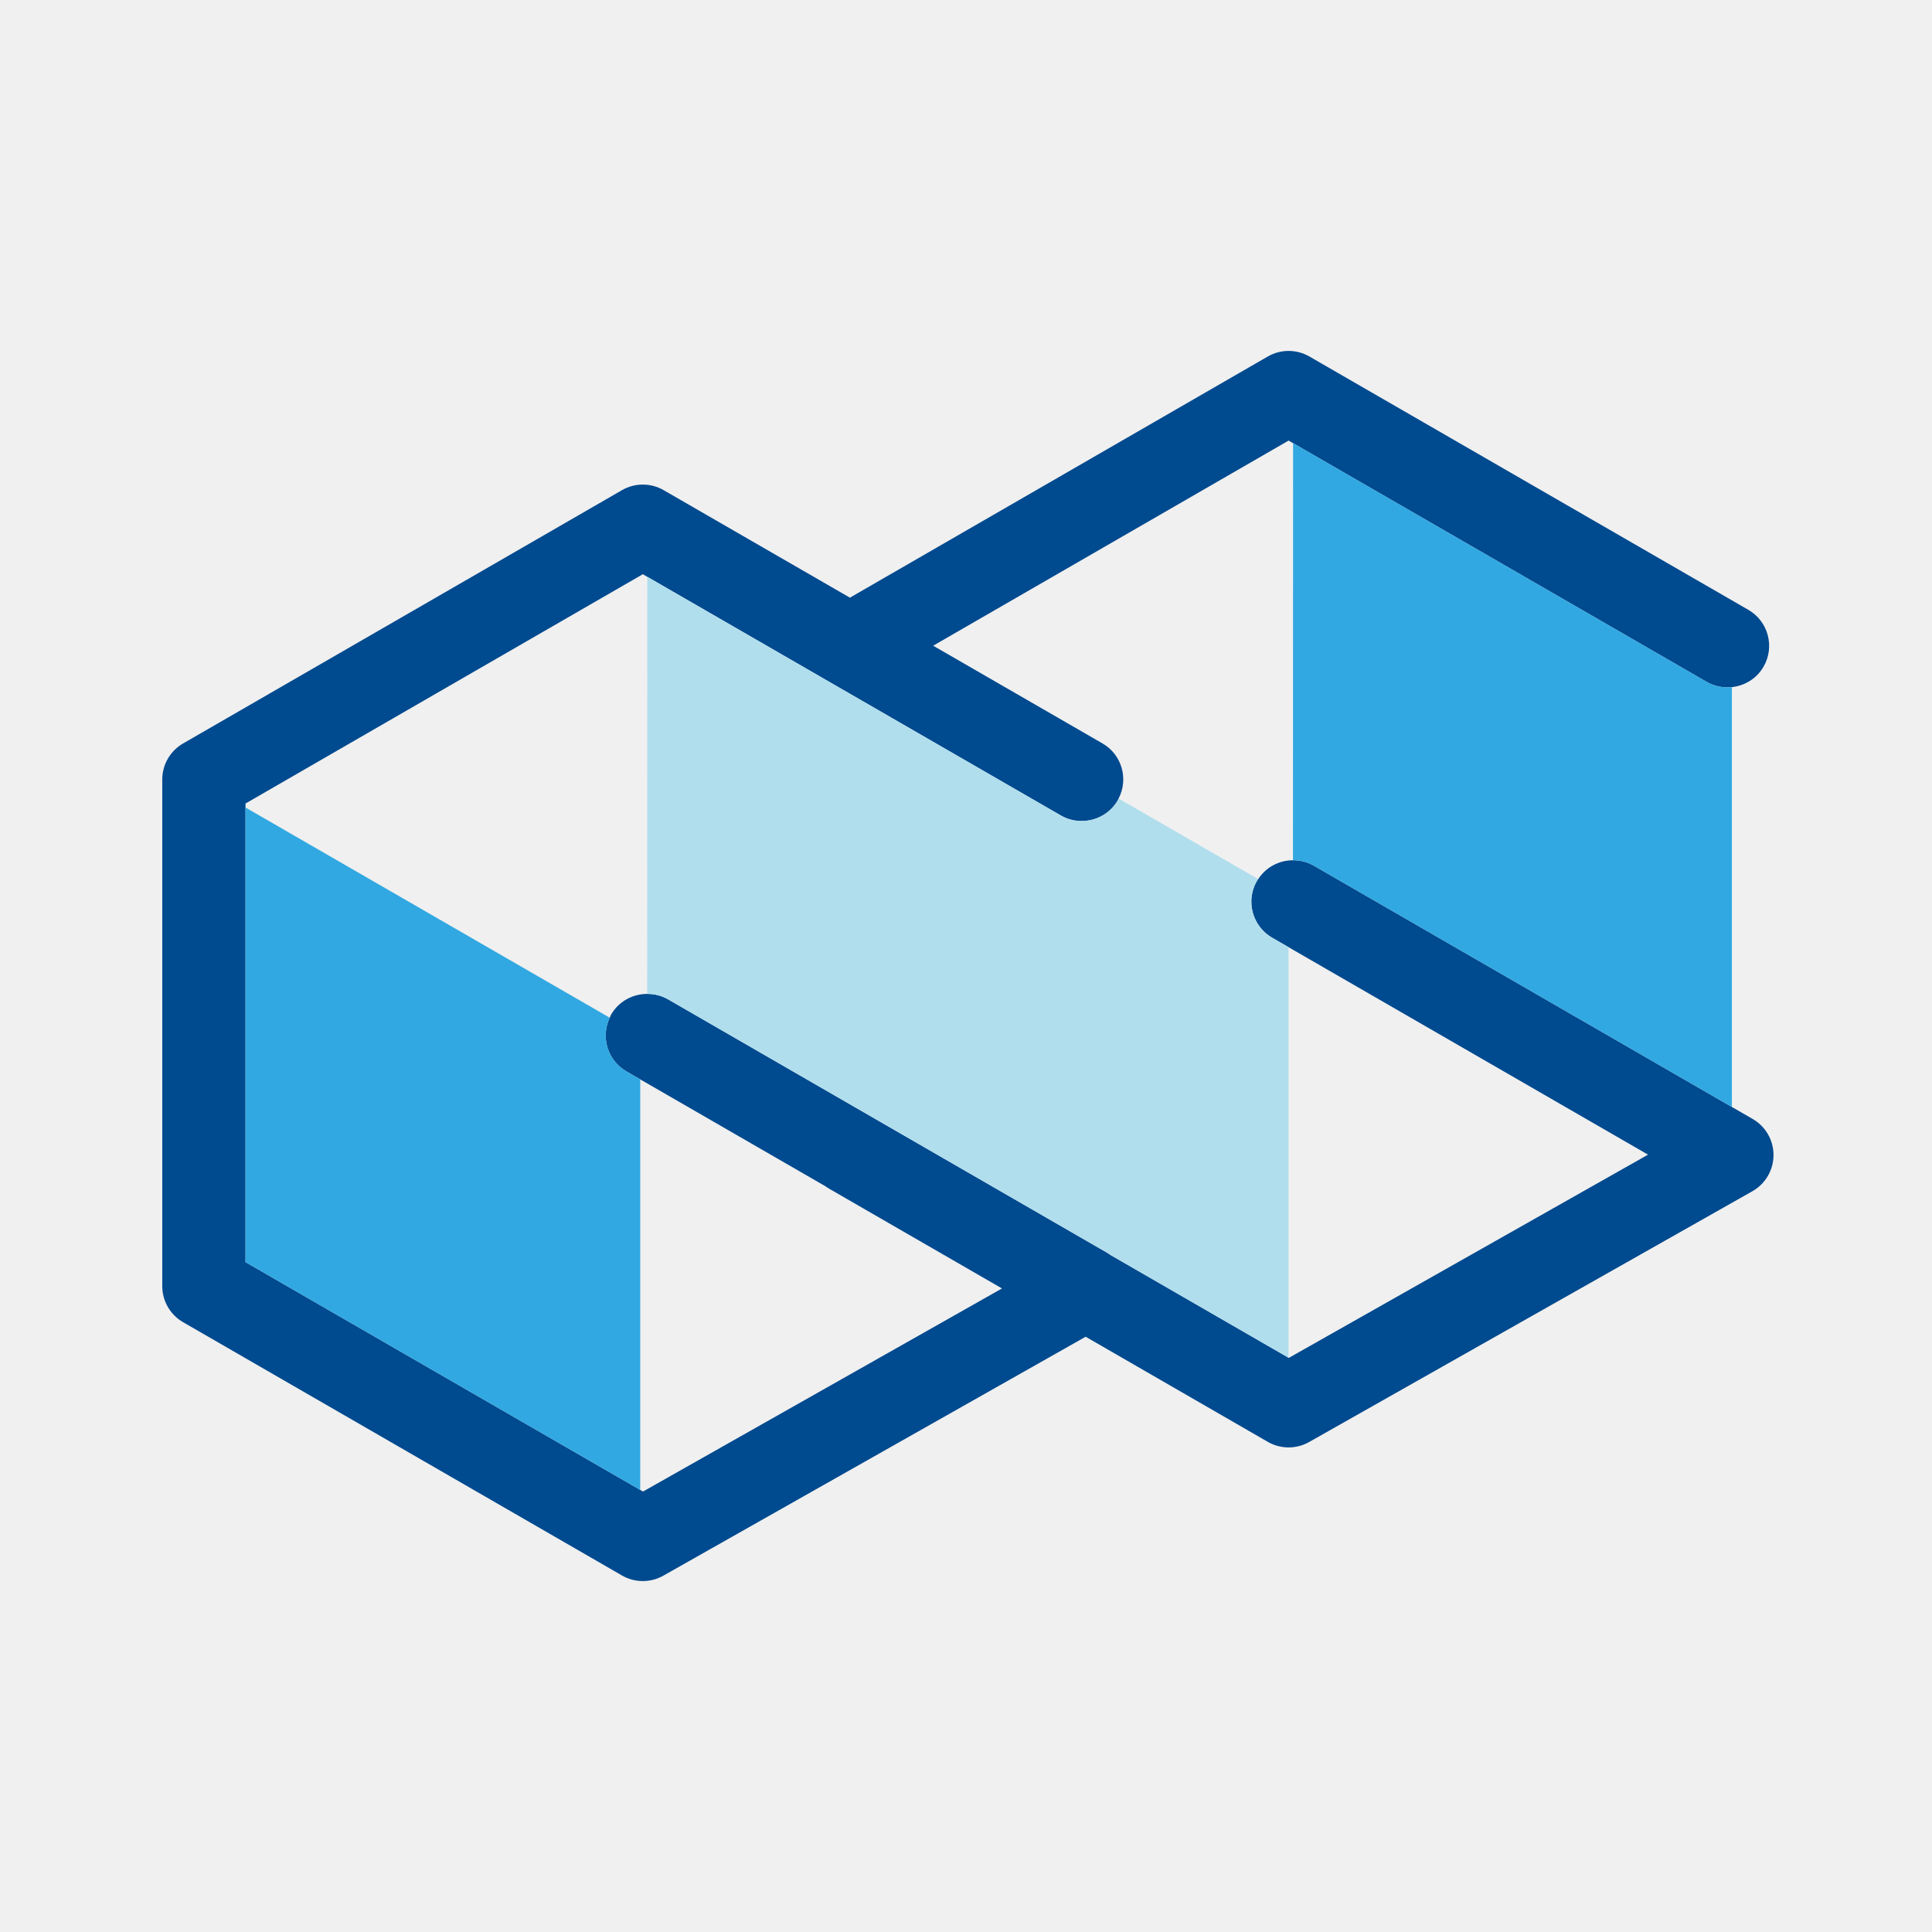
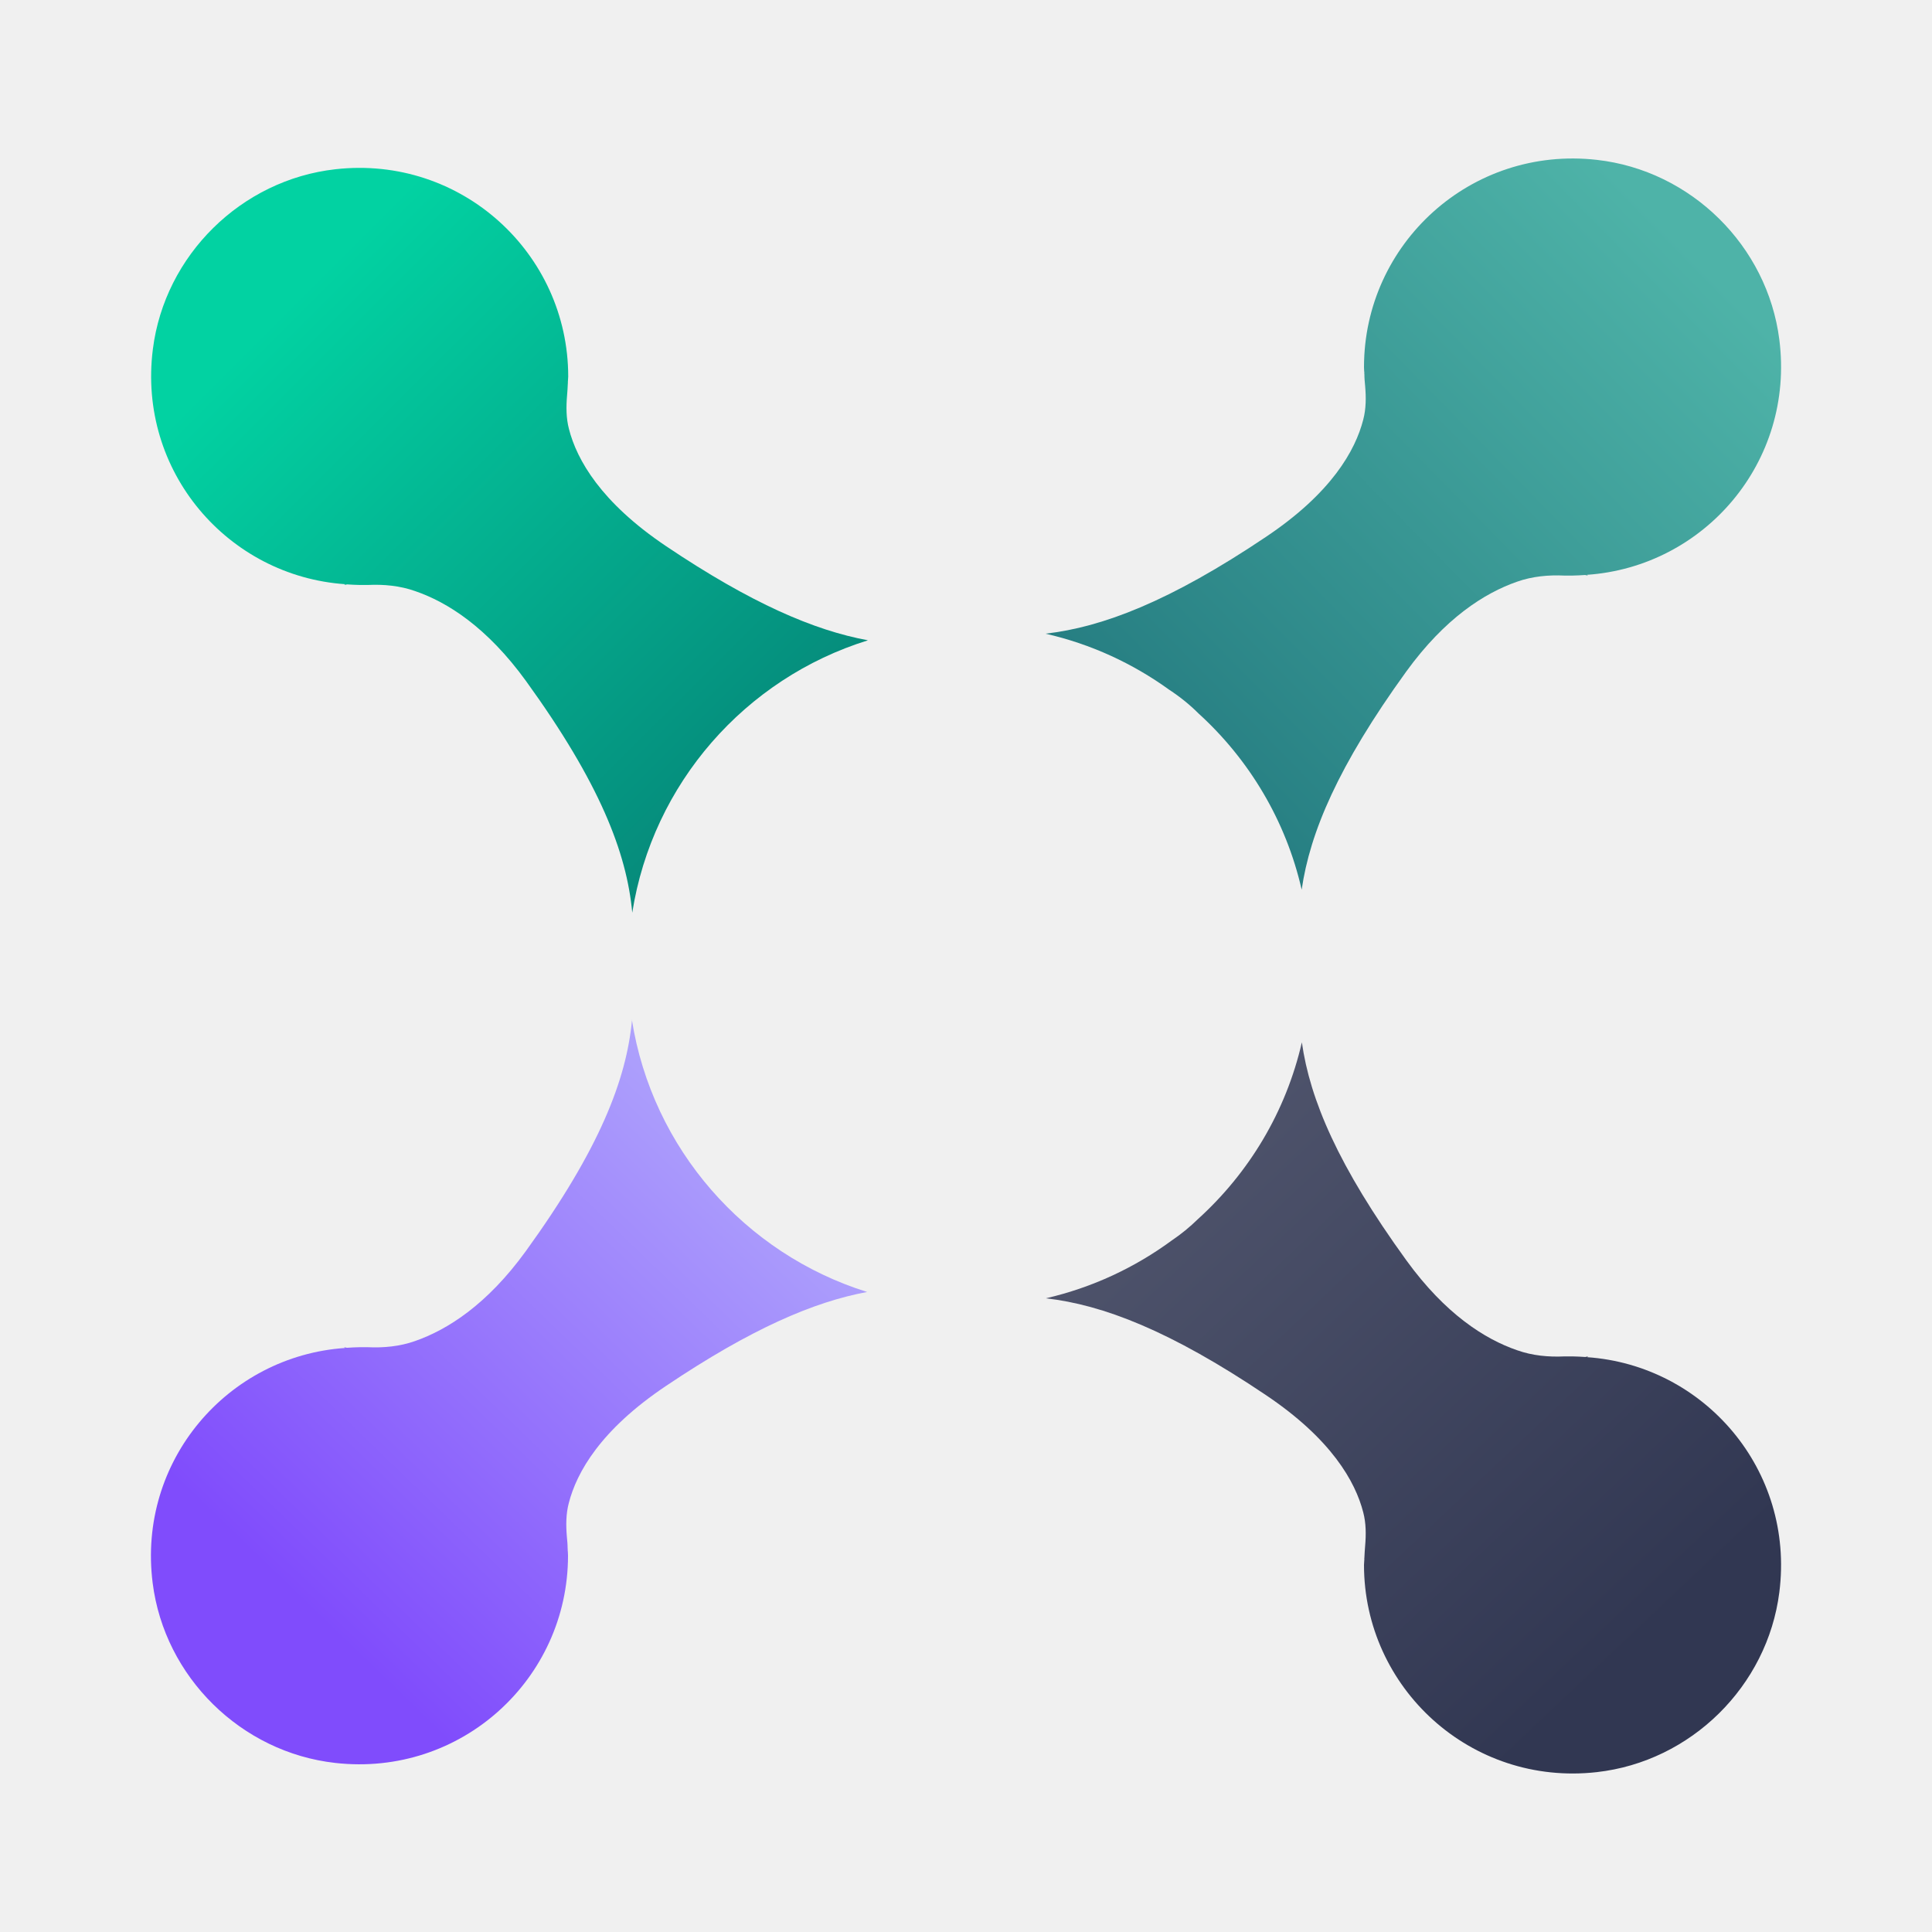
- <svg xmlns="http://www.w3.org/2000/svg" width="512" height="512" viewBox="0 0 512 512" fill="none">
-   <g clip-path="url(#clip0_4354_16468)">
-     <path d="M464.484 296.542L458.971 293.36L348.164 229.409C346.425 228.405 344.527 227.976 342.653 227.978C339.029 227.98 335.528 229.755 333.436 232.974C333.329 233.138 333.195 233.273 333.097 233.445C330.05 238.719 331.859 245.462 337.134 248.507L341.47 251.01L436.745 305.995L341.546 359.856L341.47 359.812L294.199 332.531C293.92 332.334 293.645 332.133 293.346 331.96L287.831 328.777L236.2 298.979L225.152 292.603L214.139 286.247L177.025 264.827C175.285 263.822 173.387 263.393 171.513 263.395C167.704 263.398 163.999 265.328 161.958 268.863C161.801 269.134 161.711 269.422 161.58 269.701C159.161 274.834 160.991 281.037 165.994 283.925L169.662 286.041L218.795 314.397C219.075 314.596 219.353 314.799 219.655 314.972L265.536 341.452L170.406 395.274L169.662 394.844L65.061 334.476V212.942L170.352 152.176L171.542 152.862L214.139 177.446L225.181 183.819L236.2 190.178L281.158 216.125C283.26 217.338 285.589 217.751 287.831 217.512C291.216 217.151 294.394 215.262 296.227 212.089C296.314 211.937 296.358 211.775 296.437 211.621C299.127 206.422 297.313 199.985 292.189 197.027L247.299 171.12L341.493 116.758L342.683 117.445L452.297 180.707C454.399 181.92 456.729 182.333 458.971 182.094C462.356 181.732 465.532 179.844 467.364 176.671C470.41 171.398 468.605 164.655 463.326 161.61L347.006 94.477C343.595 92.508 339.388 92.508 335.977 94.477L225.237 158.387L175.867 129.895C172.454 127.925 168.249 127.925 164.837 129.895L48.515 197.027C45.103 198.997 43 202.637 43 206.576V340.841C43 344.781 45.103 348.421 48.515 350.391L164.837 417.525C166.543 418.507 168.447 419 170.352 419C172.225 419 174.099 418.524 175.786 417.571L287.708 354.249L335.977 382.106C337.682 383.091 339.585 383.581 341.49 383.581C343.365 383.581 345.237 383.105 346.926 382.153L464.404 315.686C467.849 313.738 469.984 310.094 470.001 306.138C470.017 302.182 467.913 298.521 464.484 296.542Z" fill="#004A8F" />
-     <path d="M452.296 180.707L342.682 117.445L342.652 227.978C344.526 227.977 346.424 228.405 348.163 229.41L458.97 293.361V182.094C456.729 182.333 454.398 181.921 452.296 180.707Z" fill="#31A8E1" />
-     <path d="M337.134 248.508C331.858 245.463 330.05 238.72 333.096 233.446C333.195 233.274 333.329 233.138 333.436 232.975L296.437 211.622C296.358 211.776 296.314 211.938 296.227 212.09C294.394 215.263 291.216 217.152 287.83 217.513C285.589 217.752 283.26 217.339 281.158 216.126L236.2 190.179L225.181 183.82L214.139 177.447L171.541 152.863L171.512 263.396C173.387 263.394 175.285 263.823 177.025 264.828L214.139 286.248L225.151 292.604L236.2 298.98L287.83 328.778L293.346 331.961C293.645 332.133 293.92 332.335 294.198 332.532L341.47 359.813V251.01L337.134 248.508Z" fill="#B1DEED" />
-     <path d="M165.994 283.924C160.99 281.036 159.16 274.833 161.579 269.7L65.061 213.996V334.476L169.662 394.844V286.041L165.994 283.924Z" fill="#31A8E1" />
+ <svg xmlns="http://www.w3.org/2000/svg" width="256" height="256" viewBox="0 0 256 256" fill="none">
+   <g transform="translate(20.00 21.00) scale(0.91178)">
+     <path d="M69.92 125.127C69.112 133.877 65.183 143.993 54.482 158.79C48.825 166.593 43.084 170.216 38.374 171.86C36.173 172.64 33.804 172.863 31.491 172.751C31.101 172.751 30.711 172.751 30.321 172.751C29.708 172.751 29.095 172.807 28.482 172.835C28.231 172.779 28.064 172.751 28.064 172.751L28.203 172.863C11.176 174.033 -2.005 189.249 0.252 207.028C1.98 220.683 13.099 231.635 26.782 233.167C45.09 235.229 60.612 220.961 60.612 203.043C60.612 202.736 60.584 202.43 60.557 202.123H60.584C60.584 202.123 60.584 202.123 60.557 202.04C60.557 201.455 60.501 200.869 60.445 200.284C60.306 198.64 60.306 196.996 60.724 195.407C61.866 190.949 65.322 184.762 74.852 178.381C87.253 170.048 96.366 166.147 104.085 164.726C86.334 159.18 72.846 143.909 69.892 125.154L69.92 125.127Z" fill="url(#paint0_linear_673_246)" />
+     <path d="M208.725 174.201L208.865 174.089C208.865 174.089 208.725 174.117 208.447 174.173C207.834 174.145 207.221 174.089 206.607 174.089C206.217 174.089 205.827 174.089 205.437 174.089C203.096 174.2 200.755 173.978 198.554 173.197C193.844 171.581 188.104 167.93 182.447 160.128C172.526 146.445 168.43 136.747 167.259 128.443C164.946 138.531 159.568 147.42 152.155 154.136C150.985 155.279 149.731 156.31 148.365 157.229C142.987 161.187 136.8 164.085 130.057 165.645C138.361 166.593 148.142 170.355 162.048 179.718C171.551 186.1 175.034 192.286 176.177 196.745C176.595 198.333 176.595 199.978 176.455 201.622C176.4 202.207 176.372 202.792 176.344 203.377C176.344 203.461 176.316 203.489 176.316 203.489H176.344C176.344 203.768 176.288 204.074 176.288 204.381C176.288 222.271 191.81 236.567 210.119 234.505C223.801 232.972 234.92 222.02 236.648 208.366C238.905 190.586 225.724 175.371 208.697 174.201H208.725Z" fill="url(#paint1_linear_673_246)" />
+     <path d="M236.649 26.338C234.921 12.683 223.802 1.731 210.12 0.199C191.811 -1.864 176.289 12.404 176.289 30.323C176.289 30.629 176.317 30.936 176.345 31.242H176.317C176.317 31.242 176.317 31.242 176.345 31.326C176.345 31.911 176.401 32.497 176.456 33.082C176.596 34.726 176.596 36.37 176.178 37.959C175.035 42.417 171.58 48.604 162.049 54.985C148.116 64.349 138.306 68.111 130.002 69.058C136.606 70.563 142.681 73.377 148.004 77.223C149.537 78.226 150.958 79.369 152.24 80.651C159.597 87.339 164.947 96.228 167.232 106.261C168.431 97.956 172.527 88.259 182.42 74.576C188.077 66.773 193.818 63.15 198.527 61.506C200.729 60.726 203.097 60.503 205.41 60.614C205.8 60.614 206.191 60.614 206.581 60.614C207.194 60.614 207.807 60.559 208.42 60.531C208.671 60.587 208.838 60.614 208.838 60.614L208.699 60.503C225.725 59.333 238.906 44.117 236.649 26.338Z" fill="url(#paint2_linear_673_246)" />
+     <path d="M104.141 70.006C96.422 68.584 87.281 64.683 74.881 56.351C65.378 49.969 61.895 43.783 60.752 39.324C60.334 37.736 60.334 36.091 60.473 34.447C60.529 33.862 60.557 33.277 60.585 32.692C60.585 32.608 60.613 32.58 60.613 32.58H60.585C60.585 32.301 60.641 31.995 60.641 31.688C60.641 13.798 45.119 -0.498 26.81 1.564C13.127 3.097 2.008 14.049 0.281 27.703C-1.977 45.483 11.204 60.698 28.231 61.868L28.092 61.98C28.092 61.98 28.231 61.952 28.51 61.896C29.123 61.924 29.736 61.98 30.349 61.98C30.739 61.98 31.129 61.98 31.52 61.98C33.86 61.868 36.201 62.091 38.403 62.872C43.112 64.488 48.853 68.138 54.51 75.941C65.211 90.739 69.14 100.854 69.948 109.605C72.902 90.822 86.39 75.551 104.169 70.033L104.141 70.006Z" fill="url(#paint3_linear_673_246)" />
  </g>
  <defs>
-     <clipPath id="clip0_4354_16468">
-       <rect width="427" height="326" fill="white" transform="translate(43 93)" />
-     </clipPath>
+     <linearGradient id="paint0_linear_673_246" x1="23.465" y1="211.292" x2="88.913" y2="143.473" gradientUnits="userSpaceOnUse">
+       <stop stop-color="#804CFC" />
+       <stop offset="1" stop-color="#AEA2FC" />
+       <stop offset="1" stop-color="#B3ABFC" stop-opacity="0" />
+     </linearGradient>
+     <linearGradient id="paint1_linear_673_246" x1="147.202" y1="141.725" x2="216.807" y2="215.277" gradientUnits="userSpaceOnUse">
+       <stop stop-color="#61667C" stop-opacity="0" />
+       <stop offset="0" stop-color="#4F546C" />
+       <stop offset="1" stop-color="#313752" />
+     </linearGradient>
+     <linearGradient id="paint2_linear_673_246" x1="223.384" y1="13.101" x2="141.669" y2="93.256" gradientUnits="userSpaceOnUse">
+       <stop stop-color="#4EB3A8" />
+       <stop offset="1" stop-color="#237A7F" />
+       <stop offset="1" stop-color="#1C7078" stop-opacity="0" />
+     </linearGradient>
+     <linearGradient id="paint3_linear_673_246" x1="20.317" y1="20.987" x2="92.237" y2="93.018" gradientUnits="userSpaceOnUse">
+       <stop stop-color="#02D2A2" />
+       <stop offset="1" stop-color="#068779" />
+       <stop offset="1" stop-color="#077E74" stop-opacity="0" />
+     </linearGradient>
  </defs>
</svg>
